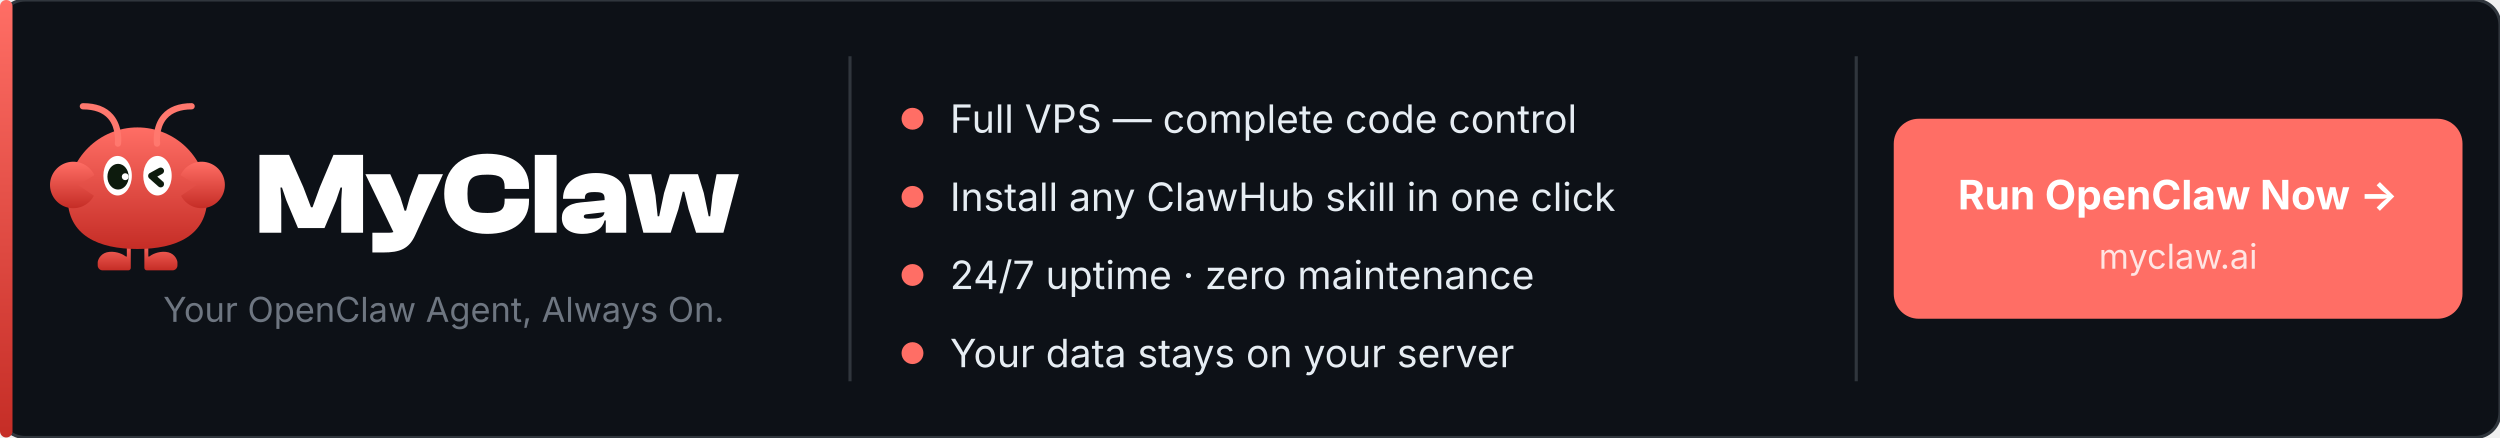
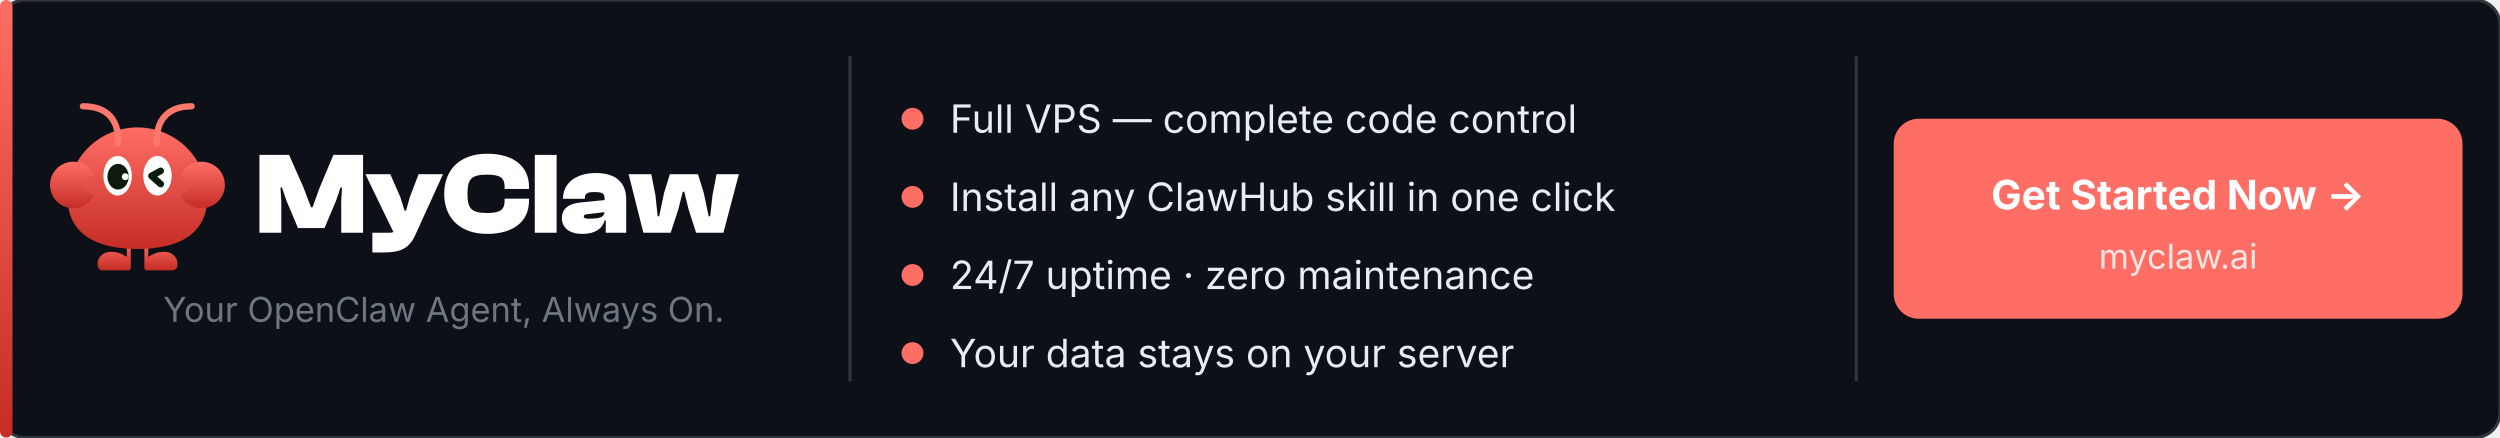
<svg xmlns="http://www.w3.org/2000/svg" width="800" height="140" viewBox="0 0 800 140">
  <defs>
    <linearGradient id="g1" x1="0%" y1="0%" x2="0%" y2="100%">
      <stop offset="0%" stop-color="#FF6E65" />
      <stop offset="100%" stop-color="#C52D26" />
    </linearGradient>
  </defs>
  <rect width="800" height="140" fill="#0D1117" rx="8" />
  <rect width="800" height="140" fill="none" stroke="#30363D" stroke-width="1" rx="8" />
  <rect x="0" y="0" width="4" height="140" fill="url(#g1)" rx="2" />
  <g transform="translate(16, 33) scale(0.079)">
    <path d="M311.215 619.789V558.925H327.215V667.425C327.215 672.948 322.738 677.425 317.215 677.425H213.215C202.169 677.425 193.215 668.471 193.215 657.425V645.347C193.215 644.4 193.272 643.457 193.447 642.527C195.936 629.279 208.521 604.741 241.715 602.425C272.339 600.289 296.517 612.787 307.688 621.436C309.075 622.51 311.215 621.543 311.215 619.789Z" fill="url(#g1)" />
    <path d="M398.215 619.789V558.925H382.215V667.425C382.215 672.948 386.692 677.425 392.215 677.425H496.215C507.261 677.425 516.215 668.471 516.215 657.425V645.347C516.215 644.4 516.158 643.457 515.983 642.527C513.494 629.279 500.909 604.741 467.715 602.425C437.091 600.289 412.913 612.787 401.742 621.436C400.355 622.51 398.215 621.543 398.215 619.789Z" fill="url(#g1)" />
    <path d="M637.123 381.135C637.123 537.296 510.46 590.875 354.214 590.875C197.969 590.875 71.307 537.296 71.307 381.135C71.307 306.144 101.113 234.224 154.169 181.197C207.224 128.17 279.183 98.38 354.214 98.38C429.246 98.38 501.205 128.17 554.261 181.197C607.317 234.224 637.123 306.144 637.123 381.135Z" fill="url(#g1)" />
    <path d="M113.728 331.458L179.725 291.913C170.78 272.617 155.565 256.915 136.554 247.363C117.544 237.81 95.858 234.968 75.027 239.301C54.196 243.635 35.446 254.887 21.827 271.227C8.209 287.567 0.525 308.032 0.026 329.292C-0.473 350.553 6.242 371.357 19.079 388.318C31.915 405.278 50.116 417.397 70.721 422.702C91.326 428.007 113.122 426.187 132.559 417.536C151.997 408.885 167.932 393.913 177.772 375.057L113.728 331.458Z" fill="url(#g1)" />
    <path d="M594.627 331.458L528.631 291.913C537.576 272.617 552.791 256.915 571.801 247.363C590.811 237.81 612.497 234.968 633.328 239.301C654.16 243.635 672.91 254.887 686.528 271.227C700.146 287.567 707.83 308.032 708.33 329.292C708.829 350.553 702.113 371.357 689.277 388.318C676.441 405.278 658.239 417.397 637.634 422.702C617.029 428.007 595.235 426.187 575.797 417.536C556.36 408.885 540.424 393.913 530.583 375.057L594.627 331.458Z" fill="url(#g1)" />
    <path d="M275.155 176.573C274.556 176.646 273.951 176.646 273.353 176.573C271.701 176.343 270.11 175.79 268.672 174.945C267.234 174.1 265.977 172.978 264.973 171.647C263.969 170.316 263.237 168.8 262.82 167.186C262.403 165.572 262.307 163.892 262.54 162.241C262.54 161.641 270.049 102.659 235.586 63.037C213.888 38.198 179.725 25.516 134.151 25.516C132.397 25.651 130.635 25.422 128.974 24.844C127.313 24.266 125.79 23.35 124.5 22.156C123.209 20.962 122.18 19.513 121.476 17.902C120.772 16.291 120.408 14.554 120.408 12.796C120.408 11.039 120.772 9.299 121.476 7.688C122.18 6.078 123.209 4.63 124.5 3.436C125.79 2.242 127.313 1.327 128.974 0.748C130.635 0.17 132.397 -0.059 134.151 0.076C187.534 0.076 228.153 15.609 254.957 46.376C297.153 94.928 288.143 162.841 287.768 165.693C287.333 168.723 285.817 171.492 283.499 173.492C281.18 175.492 278.217 176.586 275.155 176.573Z" fill="#FF786E" />
    <path d="M433.502 176.573C430.432 176.567 427.468 175.457 425.151 173.445C422.835 171.433 421.321 168.654 420.887 165.617C420.887 162.765 411.502 94.852 453.773 46.3C480.502 15.533 521.348 0 574.581 0C577.787 0.246 580.782 1.694 582.967 4.053C585.152 6.411 586.366 9.506 586.366 12.72C586.366 15.934 585.152 19.029 582.967 21.387C580.782 23.746 577.787 25.194 574.581 25.44C528.856 25.44 494.693 38.047 472.995 62.961C438.307 102.808 446.041 161.415 446.116 162.015C446.349 163.666 446.254 165.346 445.836 166.96C445.419 168.574 444.687 170.089 443.683 171.421C442.679 172.752 441.422 173.873 439.984 174.718C438.546 175.564 436.956 176.117 435.303 176.347C434.714 176.495 434.109 176.571 433.502 176.573Z" fill="#FF786E" />
    <path d="M273.827 374.13C305.645 374.13 331.439 338.267 331.439 294.028C331.439 249.788 305.645 213.925 273.827 213.925C242.009 213.925 216.215 249.788 216.215 294.028C216.215 338.267 242.009 374.13 273.827 374.13Z" fill="white" />
    <path d="M435.317 374.13C467.136 374.13 492.929 338.267 492.929 294.028C492.929 249.788 467.136 213.925 435.317 213.925C403.499 213.925 377.705 249.788 377.705 294.028C377.705 338.267 403.499 374.13 435.317 374.13Z" fill="white" />
    <path d="M275.665 350.091C299.452 350.091 318.734 326.779 318.734 298.021C318.734 269.263 299.452 245.95 275.665 245.95C251.879 245.95 232.596 269.263 232.596 298.021C232.596 326.779 251.879 350.091 275.665 350.091Z" fill="#0D1B0D" />
    <path d="M304.831 312.077C312.598 312.077 318.894 305.784 318.894 298.021C318.894 290.258 312.598 283.965 304.831 283.965C297.064 283.965 290.768 290.258 290.768 298.021C290.768 305.784 297.064 312.077 304.831 312.077Z" fill="white" />
    <path d="M448.422 341.468C445.097 341.446 441.891 340.225 439.392 338.032L402.076 304.97C400.437 303.529 399.172 301.714 398.389 299.678C397.605 297.642 397.328 295.446 397.579 293.279C397.83 291.112 398.604 289.039 399.832 287.237C401.061 285.434 402.708 283.955 404.633 282.928L441.87 262.482C445.049 260.756 448.783 260.362 452.252 261.388C455.721 262.414 458.64 264.776 460.368 267.953C462.095 271.13 462.488 274.863 461.462 278.33C460.435 281.797 458.073 284.715 454.894 286.441L434.518 297.623L457.371 317.909C460.709 319.088 459.802 320.518 460.587 322.12C461.372 323.722 461.832 325.462 461.944 327.242C462.055 329.022 461.815 330.808 461.236 332.495C460.657 334.182 459.751 335.738 458.57 337.075C457.269 338.462 455.697 339.568 453.951 340.323C452.206 341.079 450.324 341.468 448.422 341.468Z" fill="#0D1B0D" />
    <path d="M936.823 525H848.355V209.706H968.351L1026.23 340.529L1057.29 421.941H1063.41L1093.05 340.529L1148.11 209.706H1268.11V525H1179.64V394.647L1182.93 341.941H1176.81L1158.93 394.647L1111.88 506.176H1004.59L957.528 394.647L939.646 341.941H933.529L936.823 394.647V525Z" fill="white" />
    <path d="M1348.64 605H1305.82V525H1374.53C1381.58 525 1387.23 524.059 1391 522.176L1277.59 287.824H1378.29L1419.23 381L1436.17 435.588H1442.29L1457.82 380.059L1493.11 287.824H1591.93L1479.46 534.412C1454.05 590.412 1417.82 605 1348.64 605Z" fill="white" />
    <path d="M1770.95 529.706C1661.31 529.706 1596.84 465.706 1596.84 367.353C1596.84 269 1661.31 205 1770.95 205C1876.83 205 1940.36 255.353 1940.36 339.588V347.588H1841.54V339.588C1841.54 303.824 1824.6 289.706 1772.36 289.706C1708.37 289.706 1690.96 304.765 1690.96 367.353C1690.96 429.941 1708.37 445 1772.36 445C1824.6 445 1841.54 430.882 1841.54 395.118V387.118H1940.36V395.118C1940.36 479.353 1876.83 529.706 1770.95 529.706Z" fill="white" />
    <path d="M2052.13 525H1963.67V209.706H2052.13V525Z" fill="white" />
    <path d="M2157.09 529.706C2103.45 529.706 2073.33 505.235 2073.33 464.765C2073.33 431.353 2096.39 407.353 2150.04 402.176L2246.5 392.765V388.059C2246.5 364.059 2236.15 360.294 2204.62 360.294C2175.45 360.294 2166.51 365.941 2166.51 385.706V387.588H2078.04V386.647C2078.04 323.588 2130.74 283.118 2211.21 283.118C2294.03 283.118 2334.03 323.588 2334.03 389.941V525H2251.21V475.118H2246.5C2237.56 508.529 2208.39 529.706 2157.09 529.706ZM2162.27 459.118C2162.27 466.647 2169.8 468.059 2183.45 468.059C2226.27 468.059 2243.68 462.882 2246.03 441.706L2173.56 450.176C2165.56 451.118 2162.27 453.941 2162.27 459.118Z" fill="white" />
    <path d="M2514.13 525H2403.55L2343.78 287.824H2435.54L2452.48 373.471L2461.43 458.176H2467.54L2487.31 364.059L2510.84 287.824H2624.71L2648.24 364.059L2668.01 458.176H2674.12L2683.54 373.471L2700.01 287.824H2790.36L2727.77 525H2617.18L2586.6 429.941L2569.19 358.882H2563.07L2545.19 429.941L2514.13 525Z" fill="white" />
  </g>
  <text x="142" y="103" font-family="-apple-system,BlinkMacSystemFont,'Segoe UI',sans-serif" font-size="11" fill="#6E7681" text-anchor="middle">Your OpenClaw Agent, Always On.</text>
  <line x1="272" y1="18" x2="272" y2="122" stroke="#30363D" stroke-width="1" />
  <circle cx="292" cy="38" r="3.5" fill="#FF6E65" />
  <text x="304" y="42.5" font-family="-apple-system,BlinkMacSystemFont,'Segoe UI',sans-serif" font-size="12.5" fill="#E6EDF3">Full VPS — complete code control</text>
  <circle cx="292" cy="63" r="3.5" fill="#FF6E65" />
  <text x="304" y="67.5" font-family="-apple-system,BlinkMacSystemFont,'Segoe UI',sans-serif" font-size="12.5" fill="#E6EDF3">Install any ClawHub skill in one click</text>
  <circle cx="292" cy="88" r="3.5" fill="#FF6E65" />
  <text x="304" y="92.5" font-family="-apple-system,BlinkMacSystemFont,'Segoe UI',sans-serif" font-size="12.5" fill="#E6EDF3">24/7 uptime · zero maintenance</text>
  <circle cx="292" cy="113" r="3.5" fill="#FF6E65" />
  <text x="304" y="117.5" font-family="-apple-system,BlinkMacSystemFont,'Segoe UI',sans-serif" font-size="12.5" fill="#E6EDF3">Your data stays on your server</text>
  <line x1="594" y1="18" x2="594" y2="122" stroke="#30363D" stroke-width="1" />
  <rect x="606" y="38" width="182" height="64" rx="8" fill="#FF6E65" />
-   <text x="697" y="67" font-family="-apple-system,BlinkMacSystemFont,'Segoe UI',sans-serif" font-size="13" font-weight="700" fill="#FFFFFF" text-anchor="middle">Run OpenClaw Now →</text>
+   <text x="697" y="67" font-family="-apple-system,BlinkMacSystemFont,'Segoe UI',sans-serif" font-size="13" font-weight="700" fill="#FFFFFF" text-anchor="middle">Get Started Now →</text>
  <text x="697" y="86" font-family="-apple-system,BlinkMacSystemFont,'Segoe UI',sans-serif" font-size="11" fill="rgba(255,255,255,0.82)" text-anchor="middle">myclaw.ai</text>
</svg>
